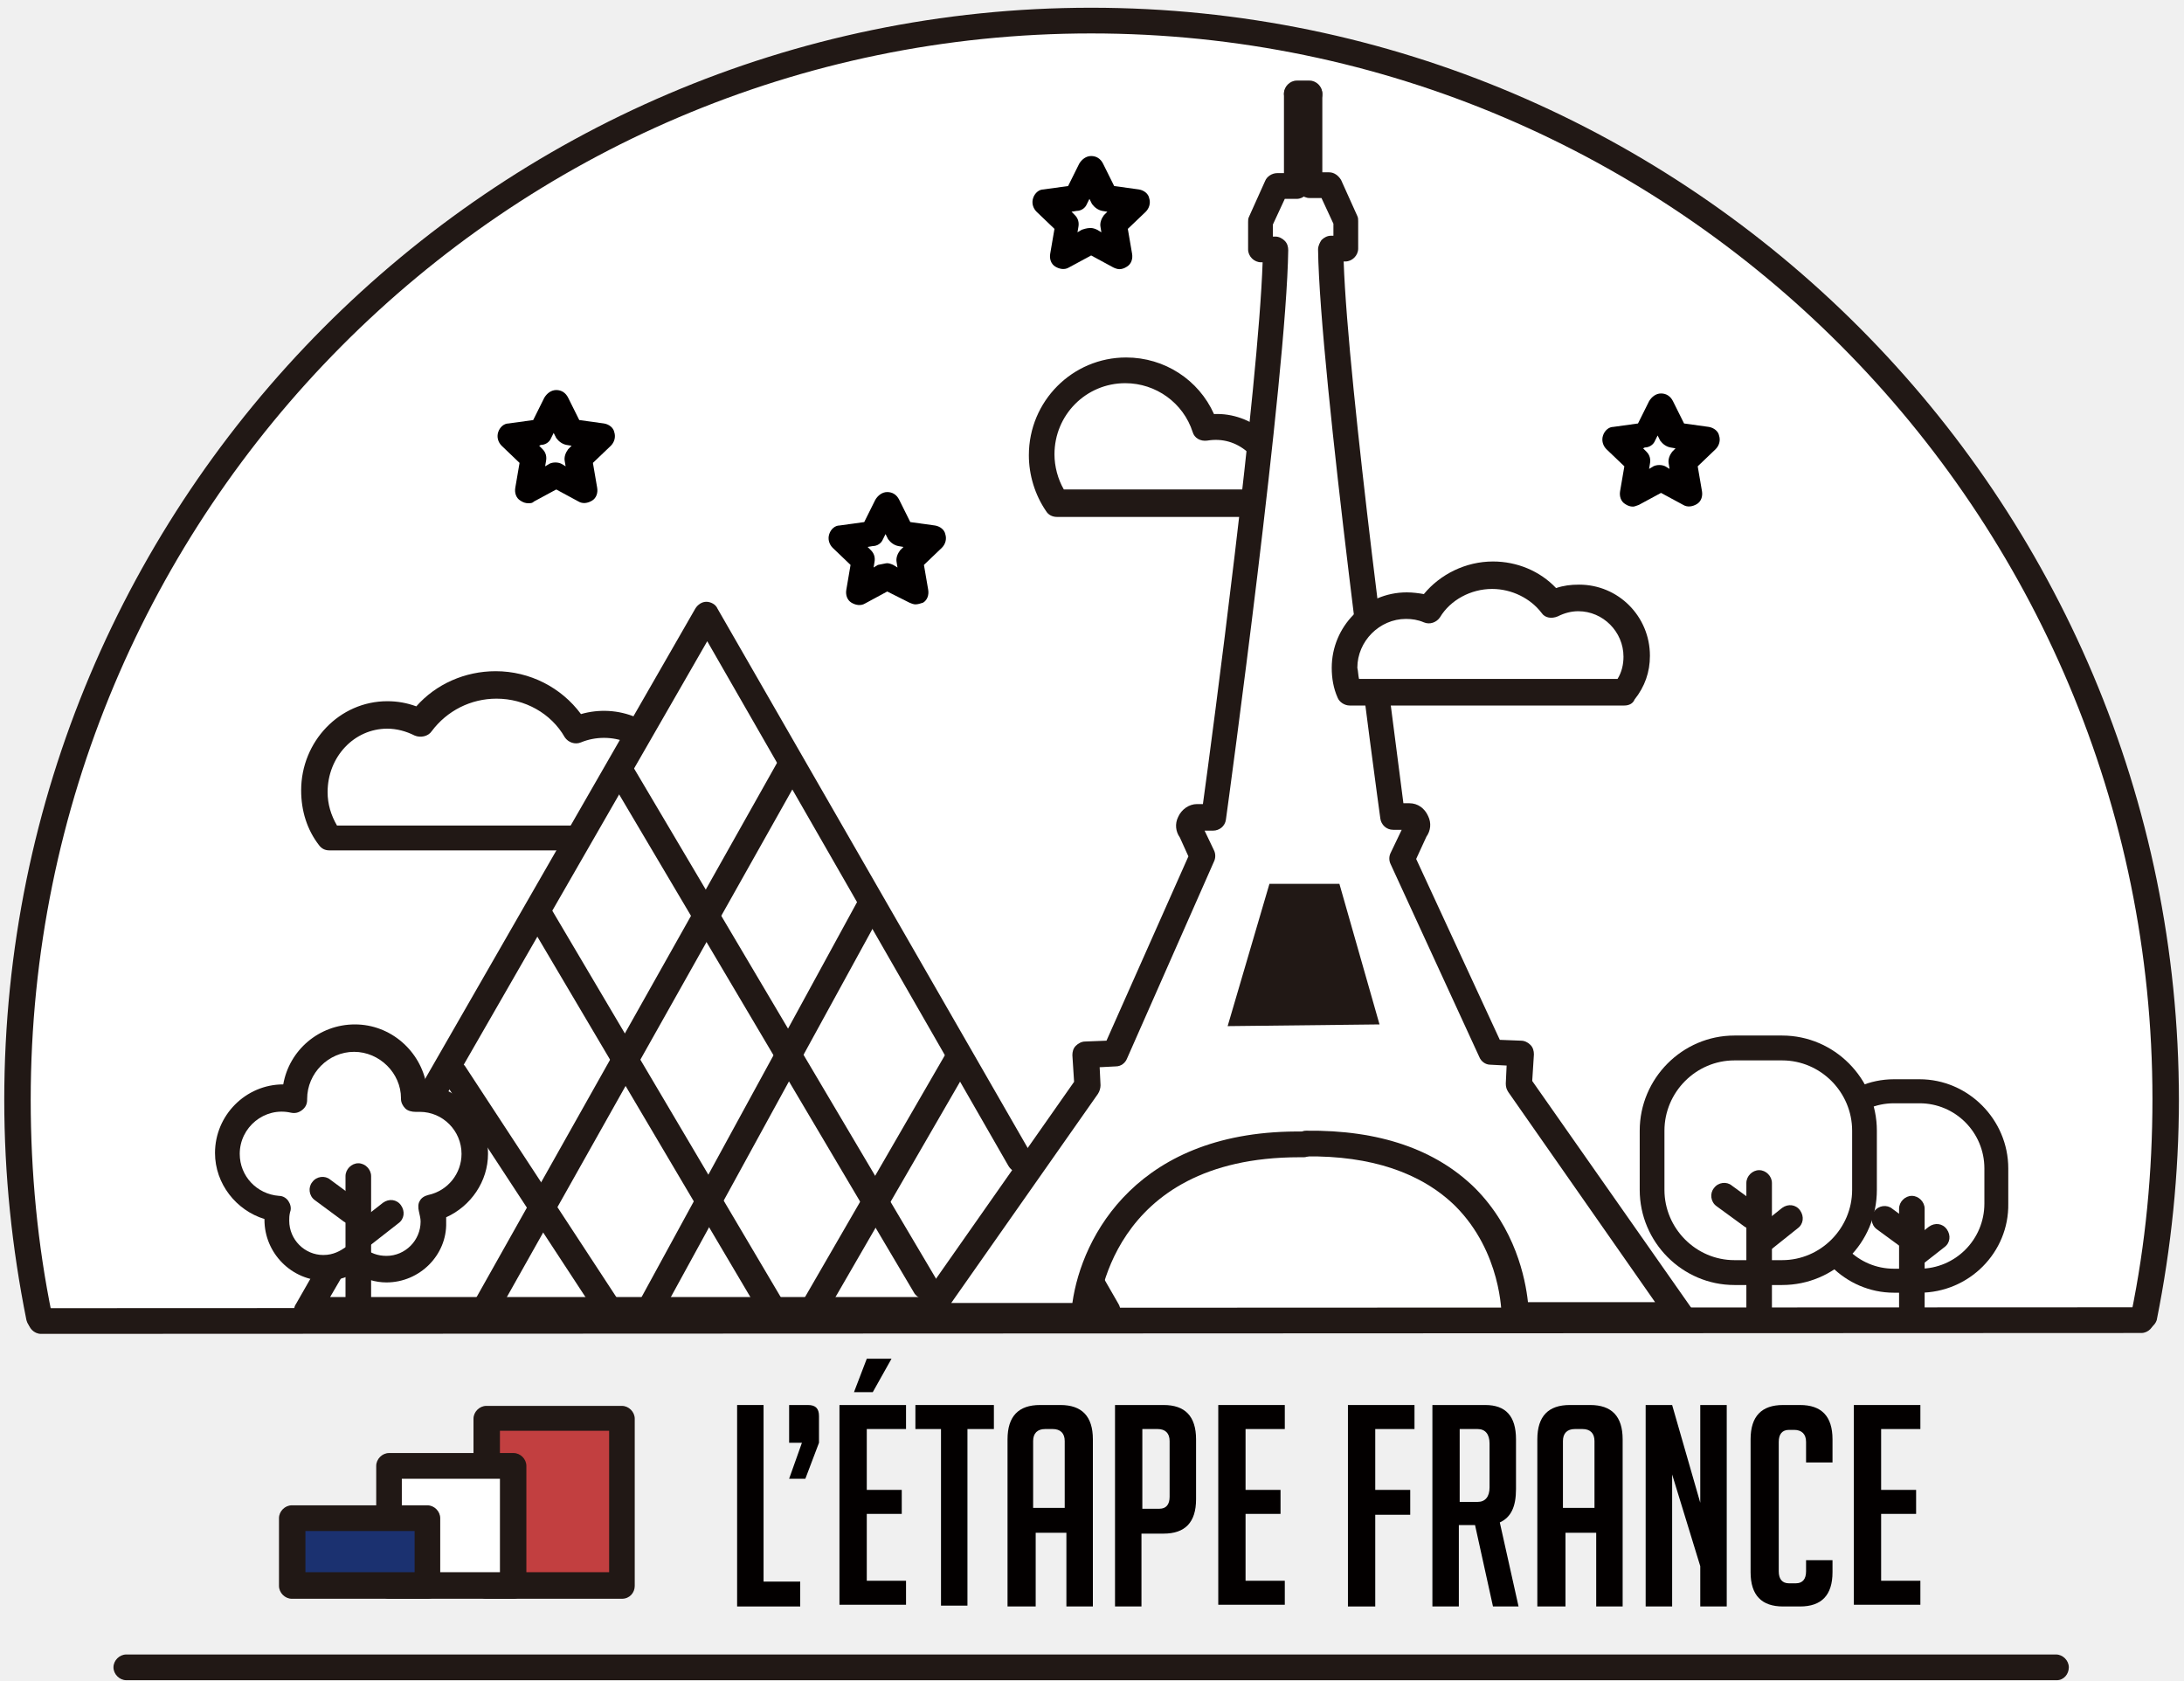
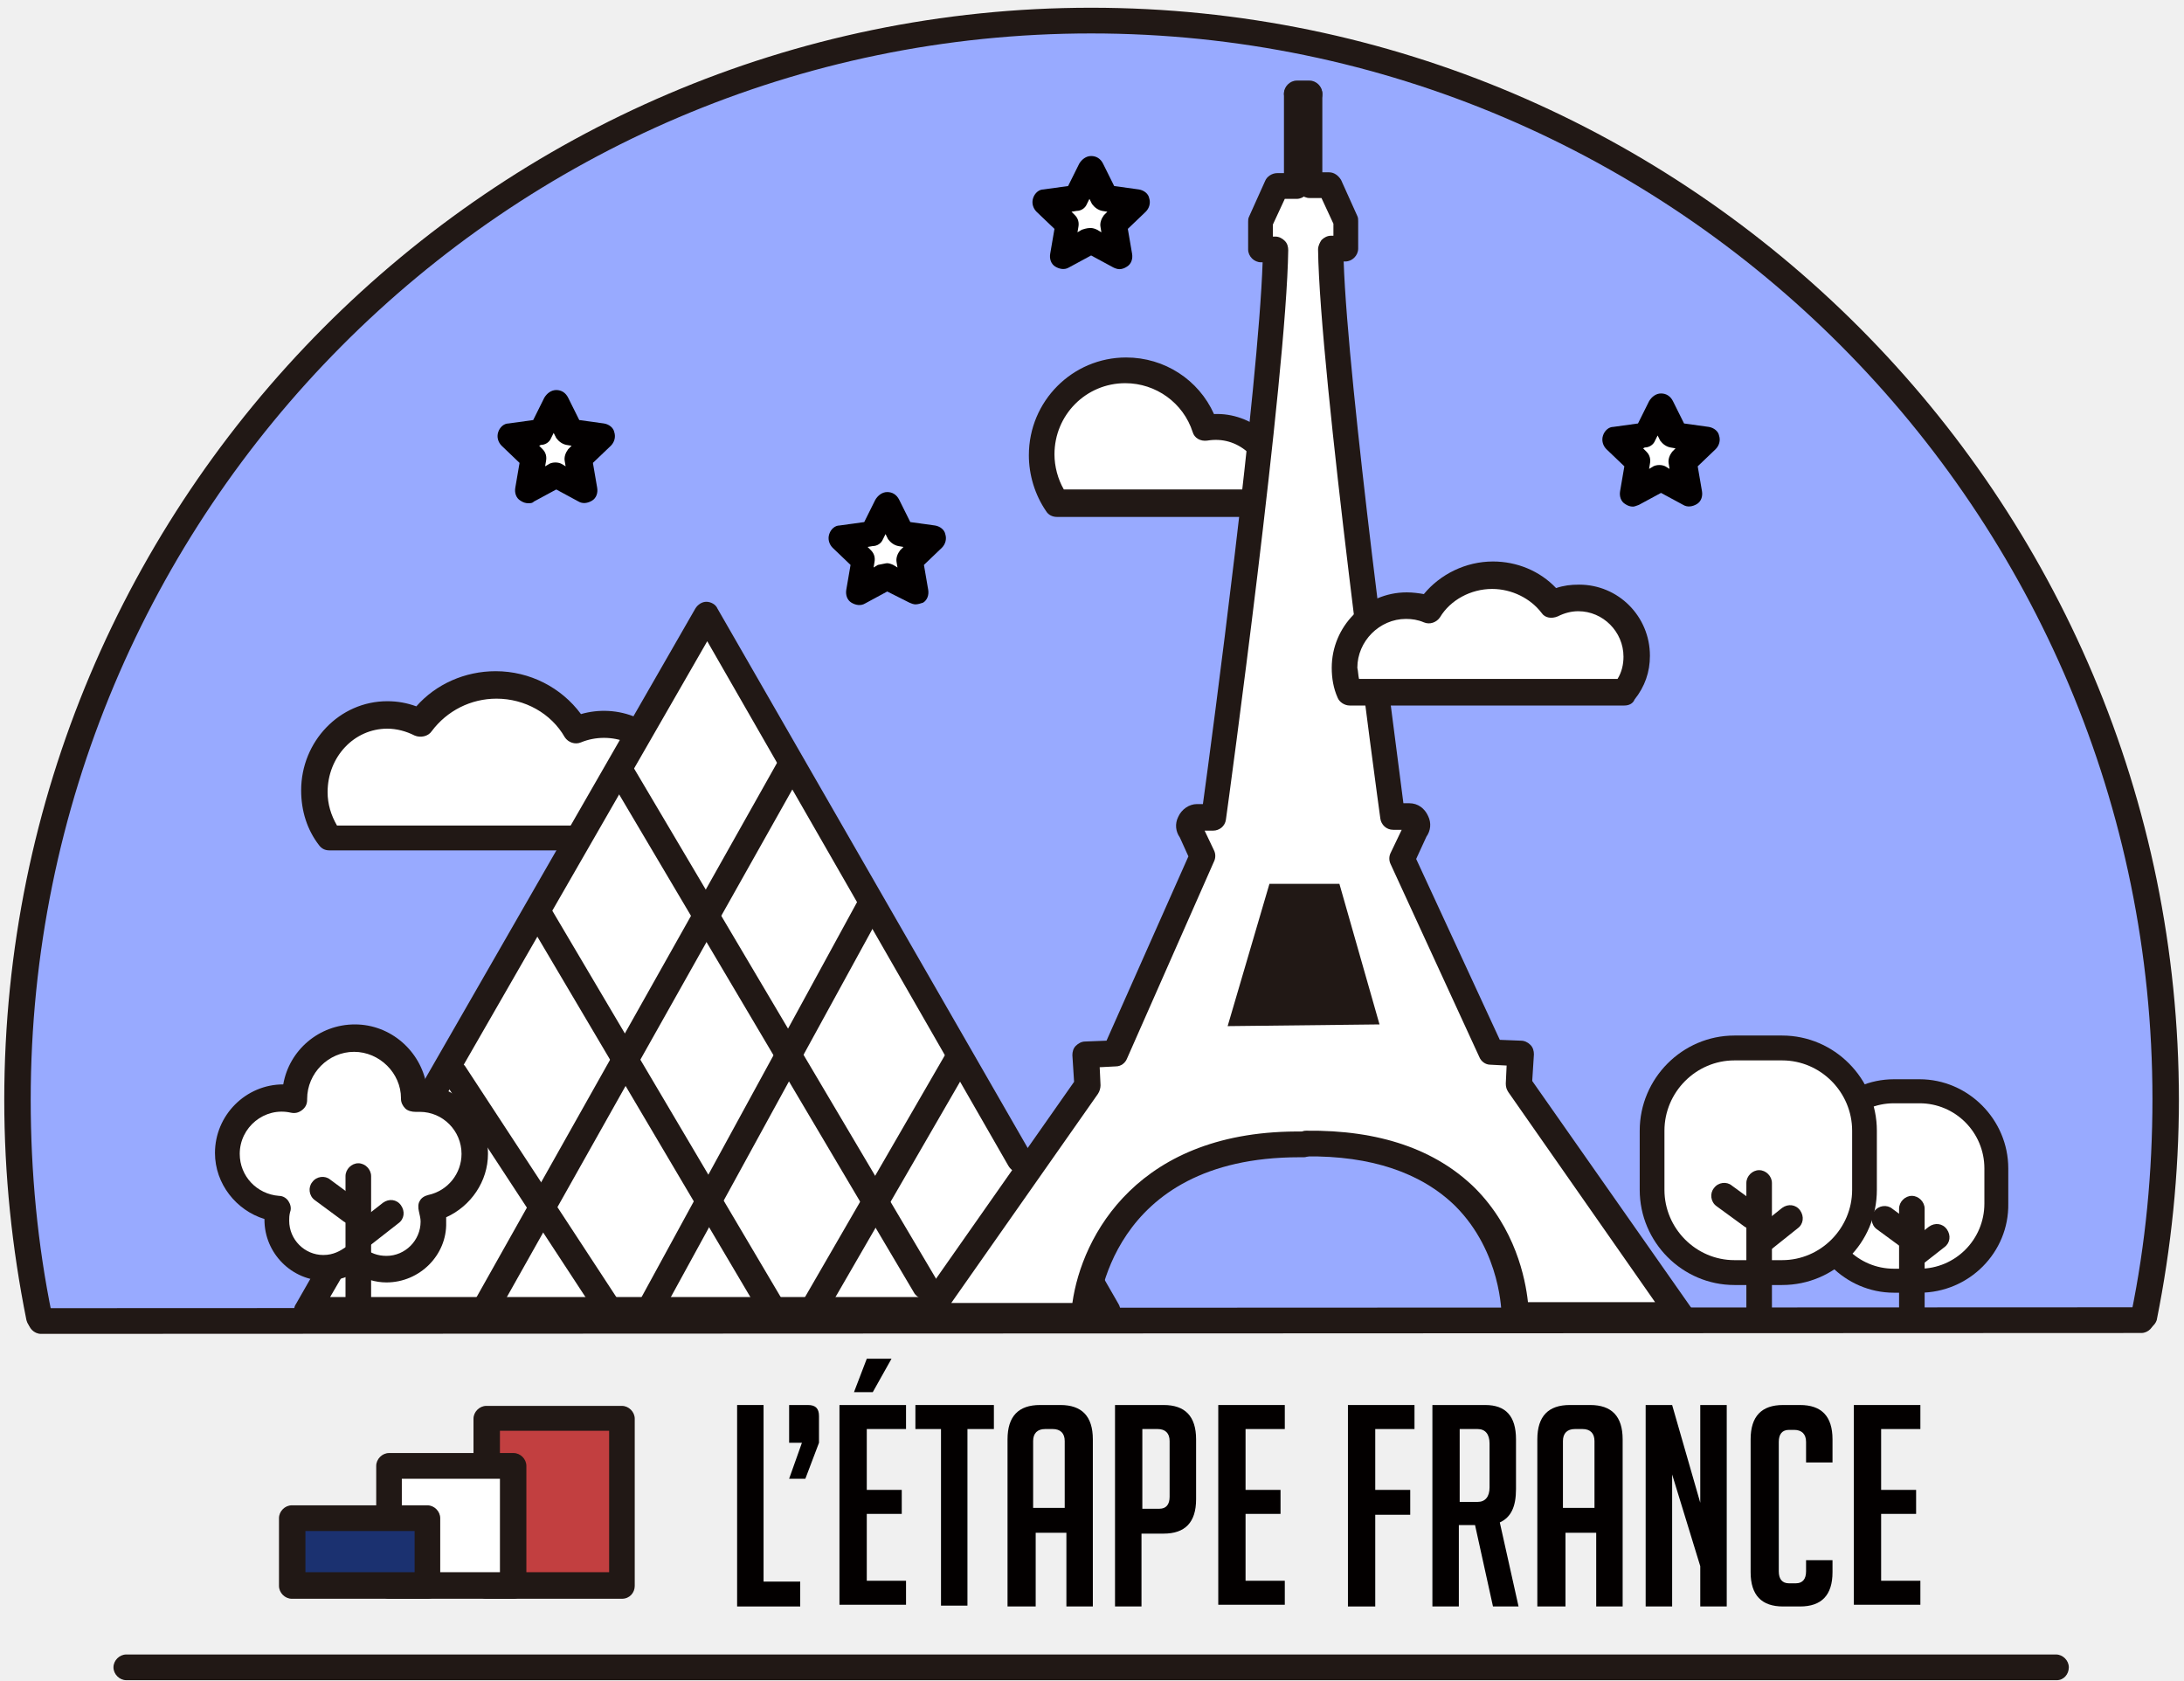
<svg xmlns="http://www.w3.org/2000/svg" width="65" height="50" viewBox="0 0 65 50" fill="none">
  <g clip-path="url(#clip0)">
-     <path d="M1.498 39.388C3.428 39.388 63.705 39.388 63.705 39.388C63.705 39.388 67.057 25.306 58.348 13.469C49.639 1.633 36.334 0.51 33.008 0.638C29.682 0.765 15.971 0.459 5.814 15C5.814 15 1.473 20.765 0.838 29.26C0.203 37.755 1.498 39.388 1.498 39.388Z" fill="white" />
-     <path d="M21.074 18.265L9.217 38.878H32.931L21.074 18.265Z" fill="white" />
+     <path d="M1.498 39.388C3.428 39.388 63.705 39.388 63.705 39.388C63.705 39.388 67.056 25.306 58.347 13.469C49.639 1.633 36.334 0.51 33.008 0.638C29.681 0.765 15.97 0.459 5.814 15C5.814 15 1.472 20.765 0.838 29.26C0.203 37.755 1.498 39.388 1.498 39.388Z" fill="#98AAFF" />
+     <path d="M21.074 18.265L9.217 38.878H32.932L21.074 18.265Z" fill="white" />
    <path d="M37.4 13.163C37.096 12.883 36.664 12.704 36.232 12.704C36.105 12.704 36.004 12.704 35.902 12.73C35.572 11.735 34.633 11.02 33.541 11.02C32.17 11.02 31.027 12.143 31.027 13.546C31.027 14.082 31.205 14.566 31.484 14.975H37.324" fill="white" />
    <path d="M37.324 15.383H31.459C31.332 15.383 31.205 15.332 31.129 15.204C30.799 14.719 30.621 14.133 30.621 13.546C30.621 11.939 31.916 10.638 33.516 10.638C34.658 10.638 35.674 11.301 36.131 12.322C36.69 12.296 37.223 12.5 37.654 12.857C37.807 13.01 37.832 13.24 37.68 13.418C37.527 13.572 37.299 13.597 37.121 13.444C36.791 13.163 36.385 13.036 35.928 13.112C35.725 13.138 35.547 13.036 35.496 12.857C35.217 11.99 34.404 11.403 33.49 11.403C32.322 11.403 31.383 12.347 31.383 13.521C31.383 13.878 31.484 14.26 31.662 14.566H37.324C37.527 14.566 37.705 14.745 37.705 14.949C37.705 15.153 37.553 15.383 37.324 15.383Z" fill="#211815" />
-     <path d="M61.217 50H3.758C3.555 50 3.377 49.821 3.377 49.617C3.377 49.413 3.555 49.235 3.758 49.235H61.191C61.394 49.235 61.572 49.413 61.572 49.617C61.572 49.821 61.42 50 61.217 50Z" fill="#211815" />
+     <path d="M61.217 50H3.758C3.555 50 3.377 49.822 3.377 49.617C3.377 49.413 3.555 49.235 3.758 49.235H61.191C61.395 49.235 61.572 49.413 61.572 49.617C61.572 49.822 61.42 50 61.217 50Z" fill="#211815" />
    <path d="M32.932 39.388H9.141C9.014 39.388 8.861 39.311 8.811 39.184C8.734 39.056 8.734 38.903 8.811 38.801L9.496 37.602C9.598 37.423 9.852 37.347 10.029 37.449C10.207 37.551 10.283 37.806 10.182 37.985L9.826 38.597H32.272L31.662 37.551C31.561 37.373 31.611 37.117 31.814 37.015C31.992 36.913 32.246 36.964 32.348 37.168L33.287 38.801C33.363 38.929 33.363 39.082 33.287 39.184C33.211 39.311 33.084 39.388 32.932 39.388Z" fill="#211815" />
-     <path d="M27.549 38.673C27.422 38.673 27.295 38.597 27.219 38.495L18.129 23.138C18.027 22.959 18.078 22.704 18.256 22.602C18.434 22.5 18.688 22.551 18.789 22.73L27.879 38.087C27.981 38.265 27.93 38.52 27.752 38.623C27.676 38.648 27.625 38.673 27.549 38.673Z" fill="#211815" />
+     <path d="M27.549 38.673C27.422 38.673 27.295 38.597 27.219 38.495L18.129 23.138C18.027 22.959 18.078 22.704 18.256 22.602C18.434 22.5 18.688 22.551 18.789 22.73L27.879 38.087C27.98 38.265 27.93 38.52 27.752 38.623C27.676 38.648 27.625 38.673 27.549 38.673Z" fill="#211815" />
    <path d="M22.979 39.337C22.852 39.337 22.725 39.26 22.648 39.133L15.742 27.449C15.641 27.27 15.691 27.015 15.869 26.913C16.047 26.811 16.301 26.862 16.402 27.041L23.309 38.724C23.41 38.903 23.359 39.158 23.182 39.26C23.131 39.311 23.055 39.337 22.979 39.337Z" fill="#211815" />
-     <path d="M18.154 39.388C18.027 39.388 17.9 39.337 17.824 39.209L13.229 32.194C13.101 32.015 13.152 31.76 13.33 31.658C13.508 31.531 13.762 31.582 13.863 31.76L18.459 38.776C18.586 38.954 18.535 39.209 18.357 39.311C18.307 39.362 18.23 39.388 18.154 39.388Z" fill="#211815" />
+     <path d="M18.154 39.388C18.028 39.388 17.901 39.337 17.824 39.209L13.229 32.194C13.102 32.015 13.153 31.76 13.33 31.658C13.508 31.531 13.762 31.582 13.864 31.76L18.459 38.776C18.586 38.954 18.535 39.209 18.358 39.311C18.307 39.362 18.231 39.388 18.154 39.388Z" fill="#211815" />
    <path d="M14.498 39.26C14.422 39.26 14.371 39.235 14.295 39.209C14.117 39.107 14.041 38.878 14.143 38.673L23.182 22.602C23.283 22.424 23.512 22.347 23.715 22.449C23.893 22.551 23.969 22.781 23.867 22.985L14.828 39.056C14.752 39.184 14.625 39.26 14.498 39.26Z" fill="#211815" />
    <path d="M19.398 39.235C19.348 39.235 19.272 39.209 19.221 39.184C19.043 39.082 18.967 38.852 19.068 38.648L25.568 26.735C25.67 26.556 25.898 26.48 26.102 26.582C26.279 26.684 26.355 26.913 26.254 27.117L19.729 39.031C19.678 39.158 19.526 39.235 19.398 39.235Z" fill="#211815" />
-     <path d="M24.197 39.388C24.121 39.388 24.07 39.362 23.994 39.337C23.816 39.235 23.74 38.98 23.842 38.801L28.209 31.25C28.311 31.072 28.564 30.995 28.742 31.097C28.92 31.199 28.996 31.454 28.895 31.633L24.527 39.184C24.451 39.311 24.324 39.388 24.197 39.388Z" fill="#211815" />
+     <path d="M24.197 39.388C24.121 39.388 24.07 39.362 23.994 39.337C23.817 39.235 23.74 38.98 23.842 38.801L28.209 31.25C28.311 31.072 28.564 30.995 28.742 31.097C28.92 31.199 28.996 31.454 28.895 31.633L24.527 39.184C24.451 39.311 24.324 39.388 24.197 39.388Z" fill="#211815" />
    <path d="M1.219 39.694C1.016 39.694 0.838 39.515 0.838 39.311C0.838 39.107 1.016 38.929 1.219 38.929L63.73 38.903C63.934 38.903 64.111 39.082 64.111 39.286C64.111 39.49 63.934 39.668 63.73 39.668L1.219 39.694Z" fill="#211815" />
    <path d="M63.807 39.566C63.781 39.566 63.756 39.566 63.73 39.566C63.527 39.515 63.375 39.311 63.426 39.107C63.857 37.015 64.061 34.873 64.061 32.704C64.061 15.23 49.893 0.995 32.475 0.995C15.057 0.995 0.914 15.23 0.914 32.73C0.914 34.873 1.117 37.041 1.549 39.133C1.6 39.337 1.447 39.541 1.244 39.592C1.041 39.643 0.838 39.49 0.787 39.286C0.355 37.143 0.127 34.949 0.127 32.73C0.127 14.822 14.65 0.23 32.475 0.23C50.299 0.23 64.848 14.796 64.848 32.73C64.848 34.923 64.619 37.143 64.188 39.286C64.137 39.439 63.984 39.566 63.807 39.566Z" fill="#211815" />
-     <path d="M16.935 24.924H9.801C9.521 24.541 9.344 24.056 9.344 23.546C9.344 22.296 10.309 21.276 11.502 21.276C11.857 21.276 12.187 21.378 12.492 21.531C12.975 20.842 13.812 20.408 14.726 20.408C15.742 20.408 16.631 20.944 17.113 21.735C17.367 21.633 17.672 21.556 17.951 21.556C18.23 21.556 18.51 21.607 18.764 21.709" fill="white" />
-     <path d="M16.935 25.306H9.801C9.674 25.306 9.572 25.255 9.496 25.153C9.14 24.694 8.963 24.133 8.963 23.52C8.963 22.066 10.105 20.867 11.527 20.867C11.832 20.867 12.111 20.918 12.39 21.02C12.975 20.357 13.838 19.974 14.752 19.974C15.768 19.974 16.707 20.459 17.291 21.25C17.824 21.097 18.408 21.122 18.941 21.352C19.144 21.429 19.246 21.658 19.17 21.862C19.094 22.066 18.865 22.168 18.662 22.092C18.23 21.913 17.723 21.913 17.291 22.092C17.113 22.168 16.91 22.092 16.808 21.939C16.402 21.225 15.615 20.791 14.777 20.791C14.015 20.791 13.305 21.148 12.848 21.76C12.746 21.913 12.518 21.964 12.34 21.888C12.086 21.76 11.806 21.684 11.527 21.684C10.537 21.684 9.75 22.526 9.75 23.572C9.75 23.929 9.851 24.26 10.029 24.566H16.961C17.164 24.566 17.342 24.745 17.342 24.949C17.342 25.153 17.164 25.306 16.935 25.306Z" fill="#211815" />
-     <path d="M14.143 34.311C14.143 33.393 13.406 32.653 12.492 32.653C12.441 32.653 12.391 32.653 12.34 32.653C12.34 31.658 11.527 30.867 10.563 30.867C9.598 30.867 8.785 31.684 8.785 32.653C8.785 32.679 8.785 32.679 8.785 32.704C8.684 32.679 8.557 32.653 8.43 32.653C7.516 32.653 6.779 33.393 6.779 34.311C6.779 35.179 7.44 35.893 8.303 35.944C8.277 36.046 8.252 36.173 8.252 36.301C8.252 37.092 8.887 37.73 9.674 37.73C10.029 37.73 10.334 37.602 10.563 37.398C10.816 37.628 11.147 37.755 11.502 37.755C12.289 37.755 12.924 37.117 12.924 36.327C12.924 36.173 12.899 36.046 12.848 35.918C13.584 35.765 14.143 35.102 14.143 34.311Z" fill="white" />
-     <path d="M11.502 38.163C11.172 38.163 10.842 38.061 10.563 37.883C10.283 38.036 9.979 38.112 9.674 38.112C8.684 38.112 7.871 37.296 7.871 36.301V36.276C7.033 36.02 6.399 35.23 6.399 34.311C6.399 33.189 7.313 32.27 8.43 32.27C8.608 31.25 9.496 30.485 10.563 30.485C11.629 30.485 12.518 31.276 12.695 32.296C13.711 32.398 14.524 33.265 14.524 34.337C14.524 35.153 14.016 35.893 13.279 36.224C13.279 36.276 13.279 36.327 13.279 36.378C13.305 37.347 12.492 38.163 11.502 38.163ZM10.563 37.015C10.664 37.015 10.74 37.041 10.816 37.117C11.02 37.296 11.248 37.373 11.502 37.373C12.061 37.373 12.518 36.913 12.518 36.352C12.518 36.25 12.492 36.173 12.467 36.046C12.441 35.944 12.441 35.816 12.492 35.74C12.543 35.638 12.645 35.587 12.746 35.561C13.33 35.434 13.736 34.923 13.736 34.337C13.736 33.648 13.178 33.087 12.492 33.087C12.441 33.087 12.416 33.087 12.365 33.087C12.264 33.087 12.137 33.061 12.061 32.985C11.985 32.908 11.934 32.806 11.934 32.704V32.679C11.934 31.939 11.299 31.301 10.537 31.301C9.776 31.301 9.141 31.939 9.141 32.704V32.73C9.141 32.857 9.09 32.959 8.988 33.036C8.887 33.112 8.785 33.138 8.658 33.112C7.871 32.934 7.135 33.546 7.135 34.337C7.135 35 7.643 35.536 8.303 35.587C8.43 35.587 8.531 35.663 8.582 35.74C8.633 35.816 8.684 35.944 8.633 36.072C8.608 36.173 8.608 36.25 8.608 36.327C8.608 36.888 9.065 37.347 9.623 37.347C9.928 37.347 10.131 37.219 10.283 37.117C10.385 37.041 10.461 37.015 10.563 37.015Z" fill="#211815" />
+     <path d="M16.936 24.924H9.801C9.521 24.541 9.344 24.056 9.344 23.546C9.344 22.296 10.309 21.276 11.502 21.276C11.857 21.276 12.188 21.378 12.492 21.531C12.975 20.842 13.812 20.408 14.727 20.408C15.742 20.408 16.631 20.944 17.113 21.735C17.367 21.633 17.672 21.556 17.951 21.556C18.23 21.556 18.51 21.607 18.764 21.709" fill="white" />
+     <path d="M16.936 25.306H9.801C9.674 25.306 9.572 25.255 9.496 25.153C9.141 24.694 8.963 24.133 8.963 23.52C8.963 22.066 10.105 20.867 11.527 20.867C11.832 20.867 12.111 20.918 12.391 21.02C12.975 20.357 13.838 19.974 14.752 19.974C15.768 19.974 16.707 20.459 17.291 21.25C17.824 21.097 18.408 21.122 18.941 21.352C19.145 21.429 19.246 21.658 19.17 21.862C19.094 22.066 18.865 22.168 18.662 22.092C18.23 21.913 17.723 21.913 17.291 22.092C17.113 22.168 16.91 22.092 16.809 21.939C16.402 21.225 15.615 20.791 14.777 20.791C14.016 20.791 13.305 21.148 12.848 21.76C12.746 21.913 12.518 21.964 12.34 21.888C12.086 21.76 11.807 21.684 11.527 21.684C10.537 21.684 9.75 22.526 9.75 23.572C9.75 23.929 9.852 24.26 10.029 24.566H16.961C17.164 24.566 17.342 24.745 17.342 24.949C17.342 25.153 17.164 25.306 16.936 25.306Z" fill="#211815" />
+     <path d="M14.143 34.311C14.143 33.393 13.406 32.653 12.492 32.653C12.441 32.653 12.391 32.653 12.34 32.653C12.34 31.658 11.527 30.867 10.562 30.867C9.598 30.867 8.785 31.684 8.785 32.653C8.785 32.679 8.785 32.679 8.785 32.704C8.684 32.679 8.557 32.653 8.43 32.653C7.516 32.653 6.779 33.393 6.779 34.311C6.779 35.179 7.439 35.893 8.303 35.944C8.277 36.046 8.252 36.173 8.252 36.301C8.252 37.092 8.887 37.73 9.674 37.73C10.029 37.73 10.334 37.602 10.562 37.398C10.816 37.628 11.146 37.755 11.502 37.755C12.289 37.755 12.924 37.117 12.924 36.327C12.924 36.173 12.898 36.046 12.848 35.918C13.584 35.765 14.143 35.102 14.143 34.311Z" fill="white" />
+     <path d="M11.502 38.163C11.172 38.163 10.842 38.061 10.562 37.883C10.283 38.036 9.979 38.112 9.674 38.112C8.684 38.112 7.871 37.296 7.871 36.301V36.276C7.033 36.02 6.398 35.23 6.398 34.311C6.398 33.189 7.312 32.27 8.43 32.27C8.607 31.25 9.496 30.485 10.562 30.485C11.629 30.485 12.518 31.276 12.695 32.296C13.711 32.398 14.523 33.265 14.523 34.337C14.523 35.153 14.016 35.893 13.279 36.224C13.279 36.276 13.279 36.327 13.279 36.378C13.305 37.347 12.492 38.163 11.502 38.163ZM10.562 37.015C10.664 37.015 10.74 37.041 10.816 37.117C11.02 37.296 11.248 37.373 11.502 37.373C12.06 37.373 12.518 36.913 12.518 36.352C12.518 36.25 12.492 36.173 12.467 36.046C12.441 35.944 12.441 35.816 12.492 35.74C12.543 35.638 12.645 35.587 12.746 35.561C13.33 35.434 13.736 34.923 13.736 34.337C13.736 33.648 13.178 33.087 12.492 33.087C12.441 33.087 12.416 33.087 12.365 33.087C12.264 33.087 12.137 33.061 12.06 32.985C11.984 32.908 11.934 32.806 11.934 32.704V32.679C11.934 31.939 11.299 31.301 10.537 31.301C9.775 31.301 9.141 31.939 9.141 32.704V32.73C9.141 32.857 9.09 32.959 8.988 33.036C8.887 33.112 8.785 33.138 8.658 33.112C7.871 32.934 7.135 33.546 7.135 34.337C7.135 35 7.643 35.536 8.303 35.587C8.43 35.587 8.531 35.663 8.582 35.74C8.633 35.816 8.684 35.944 8.633 36.072C8.607 36.173 8.607 36.25 8.607 36.327C8.607 36.888 9.064 37.347 9.623 37.347C9.928 37.347 10.131 37.219 10.283 37.117C10.385 37.041 10.461 37.015 10.562 37.015Z" fill="#211815" />
    <path d="M10.664 39.362C10.461 39.362 10.283 39.184 10.283 38.98V35C10.283 34.796 10.461 34.617 10.664 34.617C10.867 34.617 11.045 34.796 11.045 35V38.98C11.045 39.184 10.867 39.362 10.664 39.362Z" fill="#211815" />
-     <path d="M10.461 36.429C10.385 36.429 10.309 36.403 10.232 36.352L9.369 35.714C9.192 35.587 9.166 35.332 9.293 35.179C9.42 35 9.674 34.975 9.826 35.102L10.69 35.74C10.867 35.867 10.893 36.123 10.766 36.276C10.69 36.378 10.588 36.429 10.461 36.429Z" fill="#211815" />
-     <path d="M10.715 37.194C10.588 37.194 10.486 37.143 10.41 37.041C10.283 36.862 10.309 36.633 10.486 36.505L11.4 35.791C11.578 35.663 11.807 35.689 11.934 35.867C12.06 36.046 12.035 36.276 11.857 36.403L10.943 37.117C10.893 37.168 10.816 37.194 10.715 37.194Z" fill="#211815" />
-     <path d="M16.555 12.015L16.986 12.857L17.926 12.985L17.24 13.648L17.392 14.592L16.555 14.158L15.717 14.592L15.894 13.648L15.209 12.985L16.148 12.857L16.555 12.015Z" fill="white" />
+     <path d="M10.461 36.429C10.385 36.429 10.309 36.403 10.233 36.352L9.369 35.714C9.192 35.587 9.166 35.332 9.293 35.179C9.42 35 9.674 34.975 9.826 35.102L10.69 35.74C10.867 35.867 10.893 36.123 10.766 36.276C10.69 36.378 10.588 36.429 10.461 36.429Z" fill="#211815" />
+     <path d="M10.715 37.194C10.588 37.194 10.486 37.143 10.41 37.041C10.283 36.862 10.308 36.633 10.486 36.505L11.4 35.791C11.578 35.663 11.806 35.689 11.933 35.867C12.06 36.046 12.035 36.276 11.857 36.403L10.943 37.117C10.892 37.168 10.816 37.194 10.715 37.194Z" fill="#211815" />
+     <path d="M16.555 12.015L16.986 12.857L17.926 12.985L17.24 13.648L17.393 14.592L16.555 14.158L15.717 14.592L15.895 13.648L15.209 12.985L16.148 12.857L16.555 12.015Z" fill="white" />
    <path d="M15.717 14.975C15.64 14.975 15.564 14.949 15.488 14.898C15.361 14.821 15.31 14.668 15.336 14.515L15.463 13.775L14.93 13.265C14.828 13.163 14.777 13.01 14.828 12.857C14.879 12.704 15.006 12.602 15.133 12.602L15.869 12.5L16.199 11.837C16.275 11.709 16.402 11.607 16.555 11.607C16.707 11.607 16.834 11.684 16.91 11.837L17.24 12.5L17.977 12.602C18.129 12.627 18.256 12.73 18.281 12.857C18.332 13.01 18.281 13.163 18.18 13.265L17.646 13.775L17.773 14.515C17.799 14.668 17.748 14.821 17.621 14.898C17.494 14.975 17.342 15 17.215 14.923L16.555 14.566L15.894 14.923C15.844 14.975 15.793 14.975 15.717 14.975ZM16.047 13.265L16.148 13.367C16.25 13.469 16.275 13.597 16.25 13.725L16.224 13.877L16.352 13.801C16.453 13.75 16.605 13.75 16.707 13.801L16.834 13.877L16.808 13.725C16.783 13.597 16.834 13.469 16.91 13.367L17.012 13.265L16.859 13.24C16.732 13.214 16.631 13.138 16.555 13.036L16.478 12.883L16.402 13.036C16.352 13.163 16.224 13.24 16.098 13.24L16.047 13.265Z" fill="#030000" />
    <path d="M26.406 15L26.838 15.867L27.752 15.995L27.092 16.658L27.244 17.602L26.406 17.143L25.568 17.602L25.721 16.658L25.061 15.995L26 15.867L26.406 15Z" fill="white" />
-     <path d="M27.244 17.985C27.193 17.985 27.117 17.959 27.066 17.934L26.406 17.602L25.746 17.959C25.619 18.036 25.467 18.01 25.34 17.934C25.213 17.857 25.162 17.704 25.188 17.551L25.314 16.811L24.781 16.301C24.68 16.199 24.629 16.046 24.68 15.893C24.73 15.74 24.857 15.638 24.984 15.638L25.721 15.536L26.051 14.873C26.127 14.745 26.254 14.643 26.406 14.643C26.559 14.643 26.686 14.719 26.762 14.873L27.092 15.536L27.828 15.638C27.98 15.663 28.107 15.765 28.133 15.893C28.184 16.046 28.133 16.199 28.031 16.301L27.498 16.811L27.625 17.551C27.65 17.704 27.6 17.857 27.473 17.934C27.396 17.959 27.32 17.985 27.244 17.985ZM26.406 16.76C26.457 16.76 26.533 16.786 26.584 16.811L26.711 16.888L26.686 16.735C26.66 16.607 26.711 16.48 26.787 16.378L26.889 16.276L26.736 16.25C26.609 16.224 26.508 16.148 26.432 16.046L26.355 15.893L26.279 16.046C26.229 16.174 26.102 16.25 25.975 16.25L25.822 16.276L25.924 16.378C26.025 16.48 26.051 16.607 26.025 16.735L26 16.888L26.127 16.811C26.279 16.786 26.355 16.76 26.406 16.76Z" fill="#030000" />
+     <path d="M27.244 17.985C27.193 17.985 27.117 17.959 27.066 17.934L26.406 17.602L25.746 17.959C25.619 18.036 25.467 18.01 25.34 17.934C25.213 17.857 25.162 17.704 25.187 17.551L25.314 16.811L24.781 16.301C24.68 16.199 24.629 16.046 24.68 15.893C24.73 15.74 24.857 15.638 24.984 15.638L25.721 15.536L26.051 14.873C26.127 14.745 26.254 14.643 26.406 14.643C26.558 14.643 26.685 14.719 26.762 14.873L27.092 15.536L27.828 15.638C27.98 15.663 28.107 15.765 28.133 15.893C28.183 16.046 28.133 16.199 28.031 16.301L27.498 16.811L27.625 17.551C27.65 17.704 27.599 17.857 27.473 17.934C27.396 17.959 27.32 17.985 27.244 17.985ZM26.406 16.76C26.457 16.76 26.533 16.786 26.584 16.811L26.711 16.888L26.685 16.735C26.66 16.607 26.711 16.48 26.787 16.378L26.889 16.276L26.736 16.25C26.609 16.224 26.508 16.148 26.431 16.046L26.355 15.893L26.279 16.046C26.228 16.174 26.102 16.25 25.974 16.25L25.822 16.276L25.924 16.378C26.025 16.48 26.051 16.607 26.025 16.735L26 16.888L26.127 16.811C26.279 16.786 26.355 16.76 26.406 16.76Z" fill="#030000" />
    <path d="M32.475 5.026L32.881 5.867L33.82 6.02L33.135 6.684L33.312 7.602L32.475 7.168L31.637 7.602L31.789 6.684L31.104 6.02L32.043 5.867L32.475 5.026Z" fill="white" />
-     <path d="M33.312 8.01C33.262 8.01 33.186 7.985 33.135 7.959L32.475 7.602L31.814 7.959C31.688 8.036 31.535 8.01 31.408 7.934C31.281 7.857 31.23 7.704 31.256 7.551L31.383 6.811L30.85 6.301C30.748 6.199 30.697 6.046 30.748 5.893C30.799 5.74 30.926 5.638 31.053 5.638L31.789 5.536L32.119 4.872C32.195 4.745 32.322 4.643 32.475 4.643C32.627 4.643 32.754 4.719 32.83 4.872L33.16 5.536L33.897 5.638C34.049 5.663 34.176 5.765 34.201 5.893C34.252 6.046 34.201 6.199 34.1 6.301L33.566 6.811L33.693 7.551C33.719 7.704 33.668 7.857 33.541 7.934C33.465 7.985 33.389 8.01 33.312 8.01ZM32.475 6.786C32.525 6.786 32.602 6.811 32.652 6.837L32.779 6.913L32.754 6.76C32.728 6.633 32.779 6.505 32.855 6.403L32.957 6.301L32.805 6.276C32.678 6.25 32.576 6.173 32.5 6.071L32.424 5.918L32.348 6.071C32.297 6.199 32.17 6.276 32.043 6.276L31.891 6.301L31.992 6.403C32.094 6.505 32.119 6.633 32.094 6.76L32.068 6.913L32.195 6.837C32.348 6.786 32.398 6.786 32.475 6.786Z" fill="#030000" />
-     <path d="M49.435 12.092L49.842 12.934L50.781 13.087L50.096 13.75L50.248 14.668L49.435 14.235L48.597 14.668L48.75 13.75L48.064 13.087L49.004 12.934L49.435 12.092Z" fill="white" />
+     <path d="M33.312 8.01C33.262 8.01 33.185 7.985 33.135 7.959L32.474 7.602L31.814 7.959C31.687 8.036 31.535 8.01 31.408 7.934C31.281 7.857 31.23 7.704 31.256 7.551L31.383 6.811L30.849 6.301C30.748 6.199 30.697 6.046 30.748 5.893C30.799 5.74 30.926 5.638 31.053 5.638L31.789 5.536L32.119 4.872C32.195 4.745 32.322 4.643 32.474 4.643C32.627 4.643 32.754 4.719 32.83 4.872L33.16 5.536L33.896 5.638C34.049 5.663 34.176 5.765 34.201 5.893C34.252 6.046 34.201 6.199 34.099 6.301L33.566 6.811L33.693 7.551C33.719 7.704 33.668 7.857 33.541 7.934C33.465 7.985 33.389 8.01 33.312 8.01ZM32.474 6.786C32.525 6.786 32.602 6.811 32.652 6.837L32.779 6.913L32.754 6.76C32.728 6.633 32.779 6.505 32.855 6.403L32.957 6.301L32.805 6.276C32.678 6.25 32.576 6.173 32.5 6.071L32.424 5.918L32.348 6.071C32.297 6.199 32.17 6.276 32.043 6.276L31.89 6.301L31.992 6.403C32.094 6.505 32.119 6.633 32.094 6.76L32.068 6.913L32.195 6.837C32.348 6.786 32.398 6.786 32.474 6.786Z" fill="#030000" />
+     <path d="M49.436 12.092L49.842 12.934L50.781 13.087L50.096 13.75L50.248 14.668L49.436 14.235L48.598 14.668L48.75 13.75L48.065 13.087L49.004 12.934L49.436 12.092Z" fill="white" />
    <path d="M48.598 15.076C48.521 15.076 48.445 15.051 48.369 15C48.242 14.924 48.191 14.77 48.217 14.617L48.344 13.877L47.81 13.367C47.709 13.265 47.658 13.112 47.709 12.959C47.76 12.806 47.887 12.704 48.014 12.704L48.75 12.602L49.08 11.939C49.156 11.811 49.283 11.709 49.435 11.709C49.588 11.709 49.715 11.786 49.791 11.939L50.121 12.602L50.857 12.704C51.01 12.73 51.137 12.832 51.162 12.959C51.213 13.112 51.162 13.265 51.06 13.367L50.527 13.877L50.654 14.617C50.68 14.77 50.629 14.924 50.502 15C50.375 15.076 50.223 15.102 50.096 15.025L49.435 14.668L48.775 15.025C48.699 15.051 48.648 15.076 48.598 15.076ZM48.902 13.342L49.004 13.444C49.105 13.546 49.131 13.674 49.105 13.801L49.08 13.954L49.207 13.877C49.309 13.826 49.461 13.826 49.562 13.877L49.689 13.954L49.664 13.801C49.639 13.674 49.689 13.546 49.766 13.444L49.867 13.342L49.715 13.316C49.588 13.291 49.486 13.214 49.41 13.112L49.334 12.959L49.258 13.112C49.207 13.24 49.08 13.316 48.953 13.316L48.902 13.342Z" fill="#030000" />
-     <path d="M30.342 34.898C30.215 34.898 30.088 34.822 30.012 34.694L21.049 19.082L13.127 32.857C13.025 33.036 12.771 33.112 12.594 33.01C12.416 32.908 12.34 32.653 12.441 32.474L20.693 18.112C20.77 17.985 20.896 17.908 21.023 17.908C21.15 17.908 21.303 17.985 21.354 18.112L30.672 34.311C30.773 34.49 30.723 34.745 30.52 34.847C30.494 34.873 30.418 34.898 30.342 34.898Z" fill="#211815" />
+     <path d="M30.342 34.898C30.215 34.898 30.088 34.822 30.012 34.694L21.049 19.082L13.127 32.857C13.025 33.036 12.772 33.112 12.594 33.01C12.416 32.908 12.34 32.653 12.441 32.474L20.693 18.112C20.77 17.985 20.897 17.908 21.023 17.908C21.151 17.908 21.303 17.985 21.354 18.112L30.672 34.311C30.773 34.49 30.723 34.745 30.52 34.847C30.494 34.873 30.418 34.898 30.342 34.898Z" fill="#211815" />
    <path d="M57.408 38.112H56.113C54.996 38.112 54.107 37.194 54.107 36.097V34.515C54.107 33.393 55.022 32.5 56.113 32.5H57.408C58.525 32.5 59.414 33.418 59.414 34.515V36.097C59.414 37.194 58.525 38.112 57.408 38.112Z" fill="white" />
    <path d="M57.129 38.469H56.367C54.92 38.469 53.727 37.27 53.727 35.816V34.77C53.727 33.316 54.92 32.117 56.367 32.117H57.129C58.576 32.117 59.77 33.316 59.77 34.77V35.816C59.795 37.27 58.602 38.469 57.129 38.469ZM56.367 32.832C55.301 32.832 54.438 33.699 54.438 34.77V35.816C54.438 36.888 55.301 37.755 56.367 37.755H57.129C58.195 37.755 59.059 36.888 59.059 35.816V34.77C59.059 33.699 58.195 32.832 57.129 32.832H56.367Z" fill="#211815" />
    <path d="M56.9 39.337C56.697 39.337 56.52 39.158 56.52 38.954V35.969C56.52 35.765 56.697 35.587 56.9 35.587C57.103 35.587 57.281 35.765 57.281 35.969V38.98C57.281 39.184 57.129 39.337 56.9 39.337Z" fill="#211815" />
-     <path d="M56.748 37.143C56.672 37.143 56.596 37.117 56.52 37.066L55.859 36.582C55.682 36.454 55.656 36.199 55.783 36.046C55.91 35.867 56.164 35.842 56.316 35.969L56.977 36.454C57.154 36.582 57.18 36.837 57.053 36.99C57.002 37.092 56.875 37.143 56.748 37.143Z" fill="#211815" />
-     <path d="M56.951 37.73C56.824 37.73 56.723 37.678 56.647 37.577C56.52 37.398 56.545 37.168 56.723 37.041L57.408 36.505C57.586 36.377 57.814 36.403 57.941 36.582C58.068 36.76 58.043 36.99 57.865 37.117L57.18 37.653C57.129 37.704 57.027 37.73 56.951 37.73Z" fill="#211815" />
+     <path d="M56.748 37.143C56.672 37.143 56.596 37.117 56.52 37.066L55.86 36.582C55.682 36.454 55.657 36.199 55.783 36.046C55.91 35.867 56.164 35.842 56.317 35.969L56.977 36.454C57.154 36.582 57.18 36.837 57.053 36.99C57.002 37.092 56.875 37.143 56.748 37.143Z" fill="#211815" />
+     <path d="M56.951 37.73C56.825 37.73 56.723 37.678 56.647 37.577C56.52 37.398 56.545 37.168 56.723 37.041L57.408 36.505C57.586 36.377 57.815 36.403 57.942 36.582C58.069 36.76 58.043 36.99 57.865 37.117L57.18 37.653C57.129 37.704 57.028 37.73 56.951 37.73Z" fill="#211815" />
    <path d="M23.842 47.806H21.938V41.811H22.725V47.066H23.816V47.806H23.842Z" fill="#030000" />
    <path d="M23.486 44.005L23.867 42.934H23.486V41.811H24.045C24.273 41.811 24.375 41.913 24.375 42.143V42.934L23.969 44.005H23.486Z" fill="#030000" />
    <path d="M24.984 47.806V41.811H26.965V42.526H25.797V44.337H26.838V45.051H25.797V47.041H26.965V47.755H24.984V47.806ZM25.975 41.429H25.416L25.797 40.434H26.533L25.975 41.429Z" fill="#030000" />
    <path d="M28.793 42.526V47.781H28.006V42.526H27.244V41.811H29.58V42.526H28.793Z" fill="#030000" />
-     <path d="M30.774 47.806H29.986V42.832C29.986 42.143 30.317 41.811 30.951 41.811H31.561C32.195 41.811 32.526 42.143 32.526 42.832V47.806H31.738V45.612H30.824V47.806H30.774ZM31.688 44.873V42.883C31.688 42.653 31.561 42.526 31.332 42.526H31.104C30.875 42.526 30.748 42.653 30.748 42.883V44.873H31.688Z" fill="#030000" />
-     <path d="M33.185 41.811H34.633C35.267 41.811 35.597 42.143 35.597 42.832V44.617C35.597 45.306 35.267 45.638 34.633 45.638H33.972V47.806H33.185V41.811ZM33.998 44.898H34.506C34.709 44.898 34.81 44.77 34.81 44.541V42.883C34.81 42.653 34.684 42.526 34.455 42.526H33.998V44.898Z" fill="#030000" />
+     <path d="M30.773 47.806H29.986V42.832C29.986 42.143 30.316 41.811 30.951 41.811H31.561C32.195 41.811 32.525 42.143 32.525 42.832V47.806H31.738V45.612H30.824V47.806H30.773ZM31.688 44.873V42.883C31.688 42.653 31.561 42.526 31.332 42.526H31.104C30.875 42.526 30.748 42.653 30.748 42.883V44.873H31.688Z" fill="#030000" />
+     <path d="M33.185 41.811H34.633C35.268 41.811 35.598 42.143 35.598 42.832V44.617C35.598 45.306 35.268 45.638 34.633 45.638H33.973V47.806H33.185V41.811ZM33.998 44.898H34.506C34.709 44.898 34.81 44.77 34.81 44.541V42.883C34.81 42.653 34.684 42.526 34.455 42.526H33.998V44.898Z" fill="#030000" />
    <path d="M36.258 47.806V41.811H38.238V42.526H37.07V44.337H38.111V45.051H37.07V47.041H38.238V47.755H36.258V47.806Z" fill="#030000" />
    <path d="M41.971 44.362V45.077H40.93V47.806H40.117V41.811H42.098V42.526H40.93V44.337H41.971V44.362Z" fill="#030000" />
    <path d="M42.631 41.811H44.205C44.815 41.811 45.119 42.143 45.119 42.832V44.311C45.119 44.847 44.967 45.153 44.637 45.306L45.195 47.806H44.434L43.9 45.383H43.418V47.806H42.631V41.811ZM43.443 44.694H43.977C44.205 44.694 44.332 44.541 44.332 44.26V42.959C44.332 42.679 44.205 42.526 43.977 42.526H43.443V44.694Z" fill="#030000" />
-     <path d="M46.541 47.806H45.754V42.832C45.754 42.143 46.084 41.811 46.719 41.811H47.328C47.963 41.811 48.293 42.143 48.293 42.832V47.806H47.506V45.612H46.592V47.806H46.541ZM47.455 44.873V42.883C47.455 42.653 47.328 42.526 47.099 42.526H46.871C46.642 42.526 46.516 42.653 46.516 42.883V44.873H47.455Z" fill="#030000" />
+     <path d="M46.541 47.806H45.754V42.832C45.754 42.143 46.084 41.811 46.719 41.811H47.328C47.963 41.811 48.293 42.143 48.293 42.832V47.806H47.506V45.612H46.592V47.806H46.541ZM47.455 44.873V42.883C47.455 42.653 47.328 42.526 47.1 42.526H46.871C46.643 42.526 46.516 42.653 46.516 42.883V44.873H47.455Z" fill="#030000" />
    <path d="M50.603 44.719V41.811H51.391V47.806H50.603V46.607L49.766 43.878V47.806H48.978V41.811H49.766L50.603 44.719Z" fill="#030000" />
-     <path d="M54.539 46.403V46.786C54.539 47.474 54.209 47.806 53.574 47.806H53.066C52.431 47.806 52.101 47.474 52.101 46.786V42.832C52.101 42.143 52.431 41.811 53.066 41.811H53.574C54.209 41.811 54.539 42.143 54.539 42.832V43.52H53.752V42.908C53.752 42.679 53.625 42.551 53.396 42.551H53.244C53.041 42.551 52.939 42.679 52.939 42.908V46.76C52.939 46.99 53.041 47.117 53.244 47.117H53.447C53.65 47.117 53.752 46.99 53.752 46.76V46.429H54.539V46.403Z" fill="#030000" />
+     <path d="M54.539 46.403V46.786C54.539 47.474 54.209 47.806 53.574 47.806H53.066C52.432 47.806 52.102 47.474 52.102 46.786V42.832C52.102 42.143 52.432 41.811 53.066 41.811H53.574C54.209 41.811 54.539 42.143 54.539 42.832V43.52H53.752V42.908C53.752 42.679 53.625 42.551 53.397 42.551H53.244C53.041 42.551 52.94 42.679 52.94 42.908V46.76C52.94 46.99 53.041 47.117 53.244 47.117H53.447C53.65 47.117 53.752 46.99 53.752 46.76V46.429H54.539V46.403Z" fill="#030000" />
    <path d="M55.174 47.806V41.811H57.154V42.526H55.986V44.337H57.027V45.051H55.986V47.041H57.154V47.755H55.174V47.806Z" fill="#030000" />
    <path d="M53.346 37.883H51.34C50.147 37.883 49.182 36.913 49.182 35.714V33.367C49.182 32.168 50.147 31.199 51.34 31.199H53.346C54.539 31.199 55.504 32.168 55.504 33.367V35.714C55.504 36.913 54.514 37.883 53.346 37.883Z" fill="white" />
    <path d="M53.041 38.24H51.619C50.07 38.24 48.801 36.964 48.801 35.408V33.648C48.801 32.092 50.07 30.816 51.619 30.816H53.041C54.59 30.816 55.859 32.092 55.859 33.648V35.408C55.859 36.99 54.59 38.24 53.041 38.24ZM51.619 31.556C50.477 31.556 49.537 32.5 49.537 33.648V35.408C49.537 36.556 50.477 37.5 51.619 37.5H53.041C54.184 37.5 55.123 36.556 55.123 35.408V33.648C55.123 32.5 54.184 31.556 53.041 31.556H51.619Z" fill="#211815" />
-     <path d="M52.356 39.337C52.153 39.337 51.975 39.158 51.975 38.954V35.204C51.975 35 52.153 34.822 52.356 34.822C52.559 34.822 52.736 35 52.736 35.204V38.954C52.736 39.184 52.559 39.337 52.356 39.337Z" fill="#211815" />
+     <path d="M52.355 39.337C52.152 39.337 51.975 39.158 51.975 38.954V35.204C51.975 35 52.152 34.822 52.355 34.822C52.559 34.822 52.736 35 52.736 35.204V38.954C52.736 39.184 52.559 39.337 52.355 39.337Z" fill="#211815" />
    <path d="M52.153 36.582C52.076 36.582 52 36.556 51.924 36.505L51.086 35.893C50.908 35.765 50.883 35.51 51.01 35.357C51.137 35.179 51.391 35.153 51.543 35.281L52.381 35.893C52.559 36.02 52.584 36.276 52.457 36.429C52.407 36.531 52.279 36.582 52.153 36.582Z" fill="#211815" />
-     <path d="M52.406 37.322C52.279 37.322 52.178 37.27 52.102 37.168C51.975 36.99 52 36.76 52.178 36.633L53.041 35.944C53.219 35.816 53.447 35.842 53.574 36.02C53.701 36.199 53.676 36.429 53.498 36.556L52.635 37.245C52.584 37.296 52.483 37.322 52.406 37.322Z" fill="#211815" />
+     <path d="M52.407 37.322C52.279 37.322 52.178 37.27 52.102 37.168C51.975 36.99 52 36.76 52.178 36.633L53.041 35.944C53.219 35.816 53.447 35.842 53.575 36.02C53.701 36.199 53.676 36.429 53.498 36.556L52.635 37.245C52.584 37.296 52.483 37.322 52.407 37.322Z" fill="#211815" />
    <path d="M18.526 47.168V42.193H14.489V47.168H18.526Z" fill="#C23F40" />
    <path d="M18.51 47.577H14.473C14.27 47.577 14.092 47.398 14.092 47.194V42.219C14.092 42.015 14.27 41.837 14.473 41.837H18.51C18.713 41.837 18.891 42.015 18.891 42.219V47.194C18.891 47.398 18.738 47.577 18.51 47.577ZM14.879 46.786H18.129V42.577H14.879V46.786Z" fill="#211815" />
    <path d="M15.262 47.191V43.62H11.555V47.191H15.262Z" fill="white" />
    <path d="M15.285 47.577H11.578C11.375 47.577 11.197 47.398 11.197 47.194V43.623C11.197 43.418 11.375 43.24 11.578 43.24H15.285C15.488 43.24 15.666 43.418 15.666 43.623V47.194C15.666 47.398 15.488 47.577 15.285 47.577ZM11.959 46.786H14.879V44.005H11.959V46.786Z" fill="#211815" />
    <path d="M12.729 47.199V45.184H8.692V47.199H12.729Z" fill="#1B3170" />
-     <path d="M12.721 47.577H8.684C8.481 47.577 8.303 47.398 8.303 47.194V45.179C8.303 44.974 8.481 44.796 8.684 44.796H12.721C12.924 44.796 13.102 44.974 13.102 45.179V47.194C13.127 47.398 12.949 47.577 12.721 47.577ZM9.09 46.786H12.34V45.561H9.09V46.786Z" fill="#211815" />
-     <path d="M45.119 32.423L45.17 31.48L44.307 31.429L41.615 25.255L42.377 24.413H41.336C41.336 24.413 39.533 11.25 39.508 7.526H39.965V6.709L39.483 5.638H39.127L39.153 2.883H38.873H38.746H38.467L38.492 5.638H38.137L37.654 6.709V7.526H38.111C38.061 11.25 36.283 24.413 36.283 24.413H35.242L36.004 25.255L33.338 31.429L32.475 31.48L32.526 32.423L27.727 39.286H32.424C32.424 39.286 32.678 34.184 38.822 34.184C44.967 34.184 44.916 39.286 44.916 39.286H49.867L45.119 32.423Z" fill="white" />
-     <path d="M32.271 39.54H27.574C27.422 39.54 27.295 39.464 27.219 39.336C27.142 39.208 27.168 39.055 27.244 38.928L31.967 32.193L31.916 31.402C31.916 31.3 31.941 31.198 32.017 31.122C32.094 31.045 32.195 30.994 32.297 30.994L32.931 30.969L35.369 25.484L35.115 24.923C34.988 24.744 34.963 24.515 35.064 24.311C35.166 24.081 35.394 23.928 35.623 23.928H35.801C36.08 21.913 37.451 11.555 37.578 7.805H37.527C37.324 7.805 37.146 7.627 37.146 7.423V6.606C37.146 6.555 37.146 6.504 37.172 6.453L37.654 5.382C37.705 5.254 37.857 5.152 38.01 5.152H38.213V2.805C38.213 2.601 38.391 2.423 38.594 2.423H38.974C39.178 2.423 39.355 2.601 39.355 2.805C39.355 3.009 39.178 3.188 38.974 3.188V5.535C38.974 5.739 38.797 5.918 38.594 5.918H38.238L37.883 6.683V7.04H37.959C38.06 7.04 38.162 7.091 38.238 7.168C38.314 7.244 38.34 7.346 38.34 7.448C38.289 11.173 36.562 23.851 36.486 24.387C36.461 24.591 36.283 24.719 36.105 24.719H35.851L36.131 25.305C36.181 25.407 36.181 25.535 36.131 25.637L33.541 31.504C33.49 31.632 33.363 31.734 33.211 31.734L32.728 31.759L32.754 32.295C32.754 32.372 32.728 32.474 32.678 32.55L28.31 38.775H31.916C32.195 36.785 33.871 33.596 38.797 33.673C39 33.673 39.178 33.851 39.178 34.055C39.178 34.26 39 34.438 38.797 34.438C38.746 34.438 38.721 34.438 38.67 34.438C32.982 34.438 32.678 38.979 32.652 39.183C32.652 39.387 32.474 39.54 32.271 39.54Z" fill="#211815" />
+     <path d="M12.721 47.577H8.684C8.48 47.577 8.303 47.398 8.303 47.194V45.179C8.303 44.974 8.48 44.796 8.684 44.796H12.721C12.924 44.796 13.102 44.974 13.102 45.179V47.194C13.127 47.398 12.949 47.577 12.721 47.577ZM9.09 46.786H12.34V45.561H9.09V46.786Z" fill="#211815" />
+     <path d="M45.119 32.423L45.17 31.48L44.307 31.429L41.615 25.255L42.377 24.413H41.336C41.336 24.413 39.533 11.25 39.508 7.526H39.965V6.709L39.482 5.638H39.127L39.152 2.883H38.873H38.746H38.467L38.492 5.638H38.137L37.654 6.709V7.526H38.111C38.06 11.25 36.283 24.413 36.283 24.413H35.242L36.004 25.255L33.338 31.429L32.475 31.48L32.525 32.423L27.727 39.286H32.424C32.424 39.286 32.678 34.184 38.822 34.184C44.967 34.184 44.916 39.286 44.916 39.286H49.867L45.119 32.423Z" fill="white" />
+     <path d="M32.272 39.54H27.574C27.422 39.54 27.295 39.464 27.219 39.336C27.143 39.208 27.168 39.055 27.244 38.928L31.967 32.193L31.916 31.402C31.916 31.3 31.942 31.198 32.018 31.122C32.094 31.045 32.195 30.994 32.297 30.994L32.932 30.969L35.369 25.484L35.115 24.923C34.988 24.744 34.963 24.515 35.065 24.311C35.166 24.081 35.395 23.928 35.623 23.928H35.801C36.08 21.913 37.451 11.555 37.578 7.805H37.527C37.324 7.805 37.147 7.627 37.147 7.423V6.606C37.147 6.555 37.147 6.504 37.172 6.453L37.654 5.382C37.705 5.254 37.858 5.152 38.01 5.152H38.213V2.805C38.213 2.601 38.391 2.423 38.594 2.423H38.975C39.178 2.423 39.356 2.601 39.356 2.805C39.356 3.009 39.178 3.188 38.975 3.188V5.535C38.975 5.739 38.797 5.918 38.594 5.918H38.238L37.883 6.683V7.04H37.959C38.061 7.04 38.162 7.091 38.238 7.168C38.315 7.244 38.34 7.346 38.34 7.448C38.289 11.173 36.563 23.851 36.486 24.387C36.461 24.591 36.283 24.719 36.106 24.719H35.852L36.131 25.305C36.182 25.407 36.182 25.535 36.131 25.637L33.541 31.504C33.49 31.632 33.363 31.734 33.211 31.734L32.729 31.759L32.754 32.295C32.754 32.372 32.729 32.474 32.678 32.55L28.311 38.775H31.916C32.195 36.785 33.871 33.596 38.797 33.673C39 33.673 39.178 33.851 39.178 34.055C39.178 34.26 39 34.438 38.797 34.438C38.746 34.438 38.721 34.438 38.67 34.438C32.983 34.438 32.678 38.979 32.652 39.183C32.652 39.387 32.475 39.54 32.272 39.54Z" fill="#211815" />
    <path d="M50.02 39.541H45.068C44.967 39.541 44.865 39.49 44.789 39.413C44.713 39.337 44.688 39.235 44.688 39.133C44.688 39.107 44.688 37.27 43.316 35.893C42.301 34.898 40.803 34.388 38.873 34.413C38.67 34.413 38.492 34.235 38.492 34.031C38.492 33.827 38.67 33.648 38.873 33.648C41.057 33.622 42.732 34.209 43.9 35.357C45.094 36.556 45.398 38.036 45.475 38.75H49.258L44.891 32.5C44.84 32.423 44.815 32.347 44.815 32.245L44.84 31.709L44.357 31.684C44.205 31.684 44.078 31.582 44.027 31.454L41.387 25.714C41.336 25.612 41.336 25.485 41.387 25.383L41.717 24.694H41.463C41.26 24.694 41.107 24.541 41.082 24.362C41.006 23.826 39.279 11.122 39.228 7.423C39.228 7.321 39.279 7.219 39.33 7.143C39.406 7.066 39.508 7.015 39.609 7.015H39.685V6.658L39.33 5.893H38.975C38.772 5.893 38.594 5.714 38.594 5.51V3.163C38.391 3.163 38.213 2.985 38.213 2.781C38.213 2.577 38.391 2.398 38.594 2.398H38.975C39.178 2.398 39.355 2.577 39.355 2.781V5.128H39.559C39.711 5.128 39.838 5.23 39.914 5.357L40.397 6.429C40.422 6.48 40.422 6.531 40.422 6.582V7.398C40.422 7.602 40.244 7.781 40.041 7.781H39.99C40.117 11.505 41.514 21.888 41.768 23.903H41.945C42.199 23.903 42.402 24.056 42.504 24.286C42.605 24.49 42.58 24.719 42.453 24.898L42.148 25.561L44.637 30.944L45.272 30.969C45.373 30.969 45.475 31.02 45.551 31.097C45.627 31.174 45.652 31.276 45.652 31.378L45.602 32.168L50.324 38.903C50.4 39.031 50.426 39.184 50.35 39.311C50.299 39.464 50.147 39.541 50.02 39.541Z" fill="#211815" />
    <path d="M36.537 30.536L37.781 26.301H39.863L41.057 30.485L36.537 30.536Z" fill="#211815" />
-     <path d="M40.879 20.587H48.369C48.598 20.281 48.725 19.924 48.725 19.515C48.725 18.546 47.963 17.781 46.998 17.781C46.719 17.781 46.44 17.857 46.211 17.959C45.83 17.449 45.17 17.092 44.434 17.092C43.621 17.092 42.91 17.5 42.555 18.112C42.352 18.036 42.123 17.985 41.895 17.985C40.879 17.985 40.066 18.801 40.066 19.822C40.066 20.077 40.117 20.332 40.219 20.561H40.879" fill="white" />
+     <path d="M40.879 20.587H48.369C48.598 20.281 48.725 19.924 48.725 19.515C48.725 18.546 47.963 17.781 46.998 17.781C46.719 17.781 46.439 17.857 46.211 17.959C45.83 17.449 45.17 17.092 44.434 17.092C43.621 17.092 42.91 17.5 42.555 18.112C42.352 18.036 42.123 17.985 41.895 17.985C40.879 17.985 40.066 18.801 40.066 19.822C40.066 20.077 40.117 20.332 40.219 20.561H40.879" fill="white" />
    <path d="M48.344 20.995H40.168C40.016 20.995 39.863 20.893 39.812 20.765C39.685 20.485 39.635 20.179 39.635 19.872C39.635 18.648 40.625 17.628 41.869 17.628C42.047 17.628 42.225 17.653 42.377 17.679C42.859 17.092 43.621 16.709 44.434 16.709C45.145 16.709 45.83 16.99 46.312 17.5C46.541 17.424 46.744 17.398 46.998 17.398C48.166 17.398 49.105 18.342 49.105 19.515C49.105 20 48.953 20.434 48.648 20.816C48.598 20.944 48.471 20.995 48.344 20.995ZM40.447 20.204H48.141C48.268 20 48.318 19.77 48.318 19.541C48.318 18.801 47.709 18.189 46.973 18.189C46.77 18.189 46.566 18.24 46.363 18.342C46.185 18.418 45.982 18.393 45.881 18.24C45.551 17.806 44.992 17.526 44.408 17.526C43.773 17.526 43.164 17.857 42.859 18.367C42.758 18.52 42.555 18.597 42.377 18.52C42.199 18.444 42.022 18.418 41.844 18.418C41.057 18.418 40.397 19.082 40.397 19.872C40.422 19.974 40.422 20.102 40.447 20.204Z" fill="#211815" />
  </g>
  <defs>
    <clipPath id="clip0">
      <rect width="65" height="50" fill="white" />
    </clipPath>
  </defs>
</svg>
